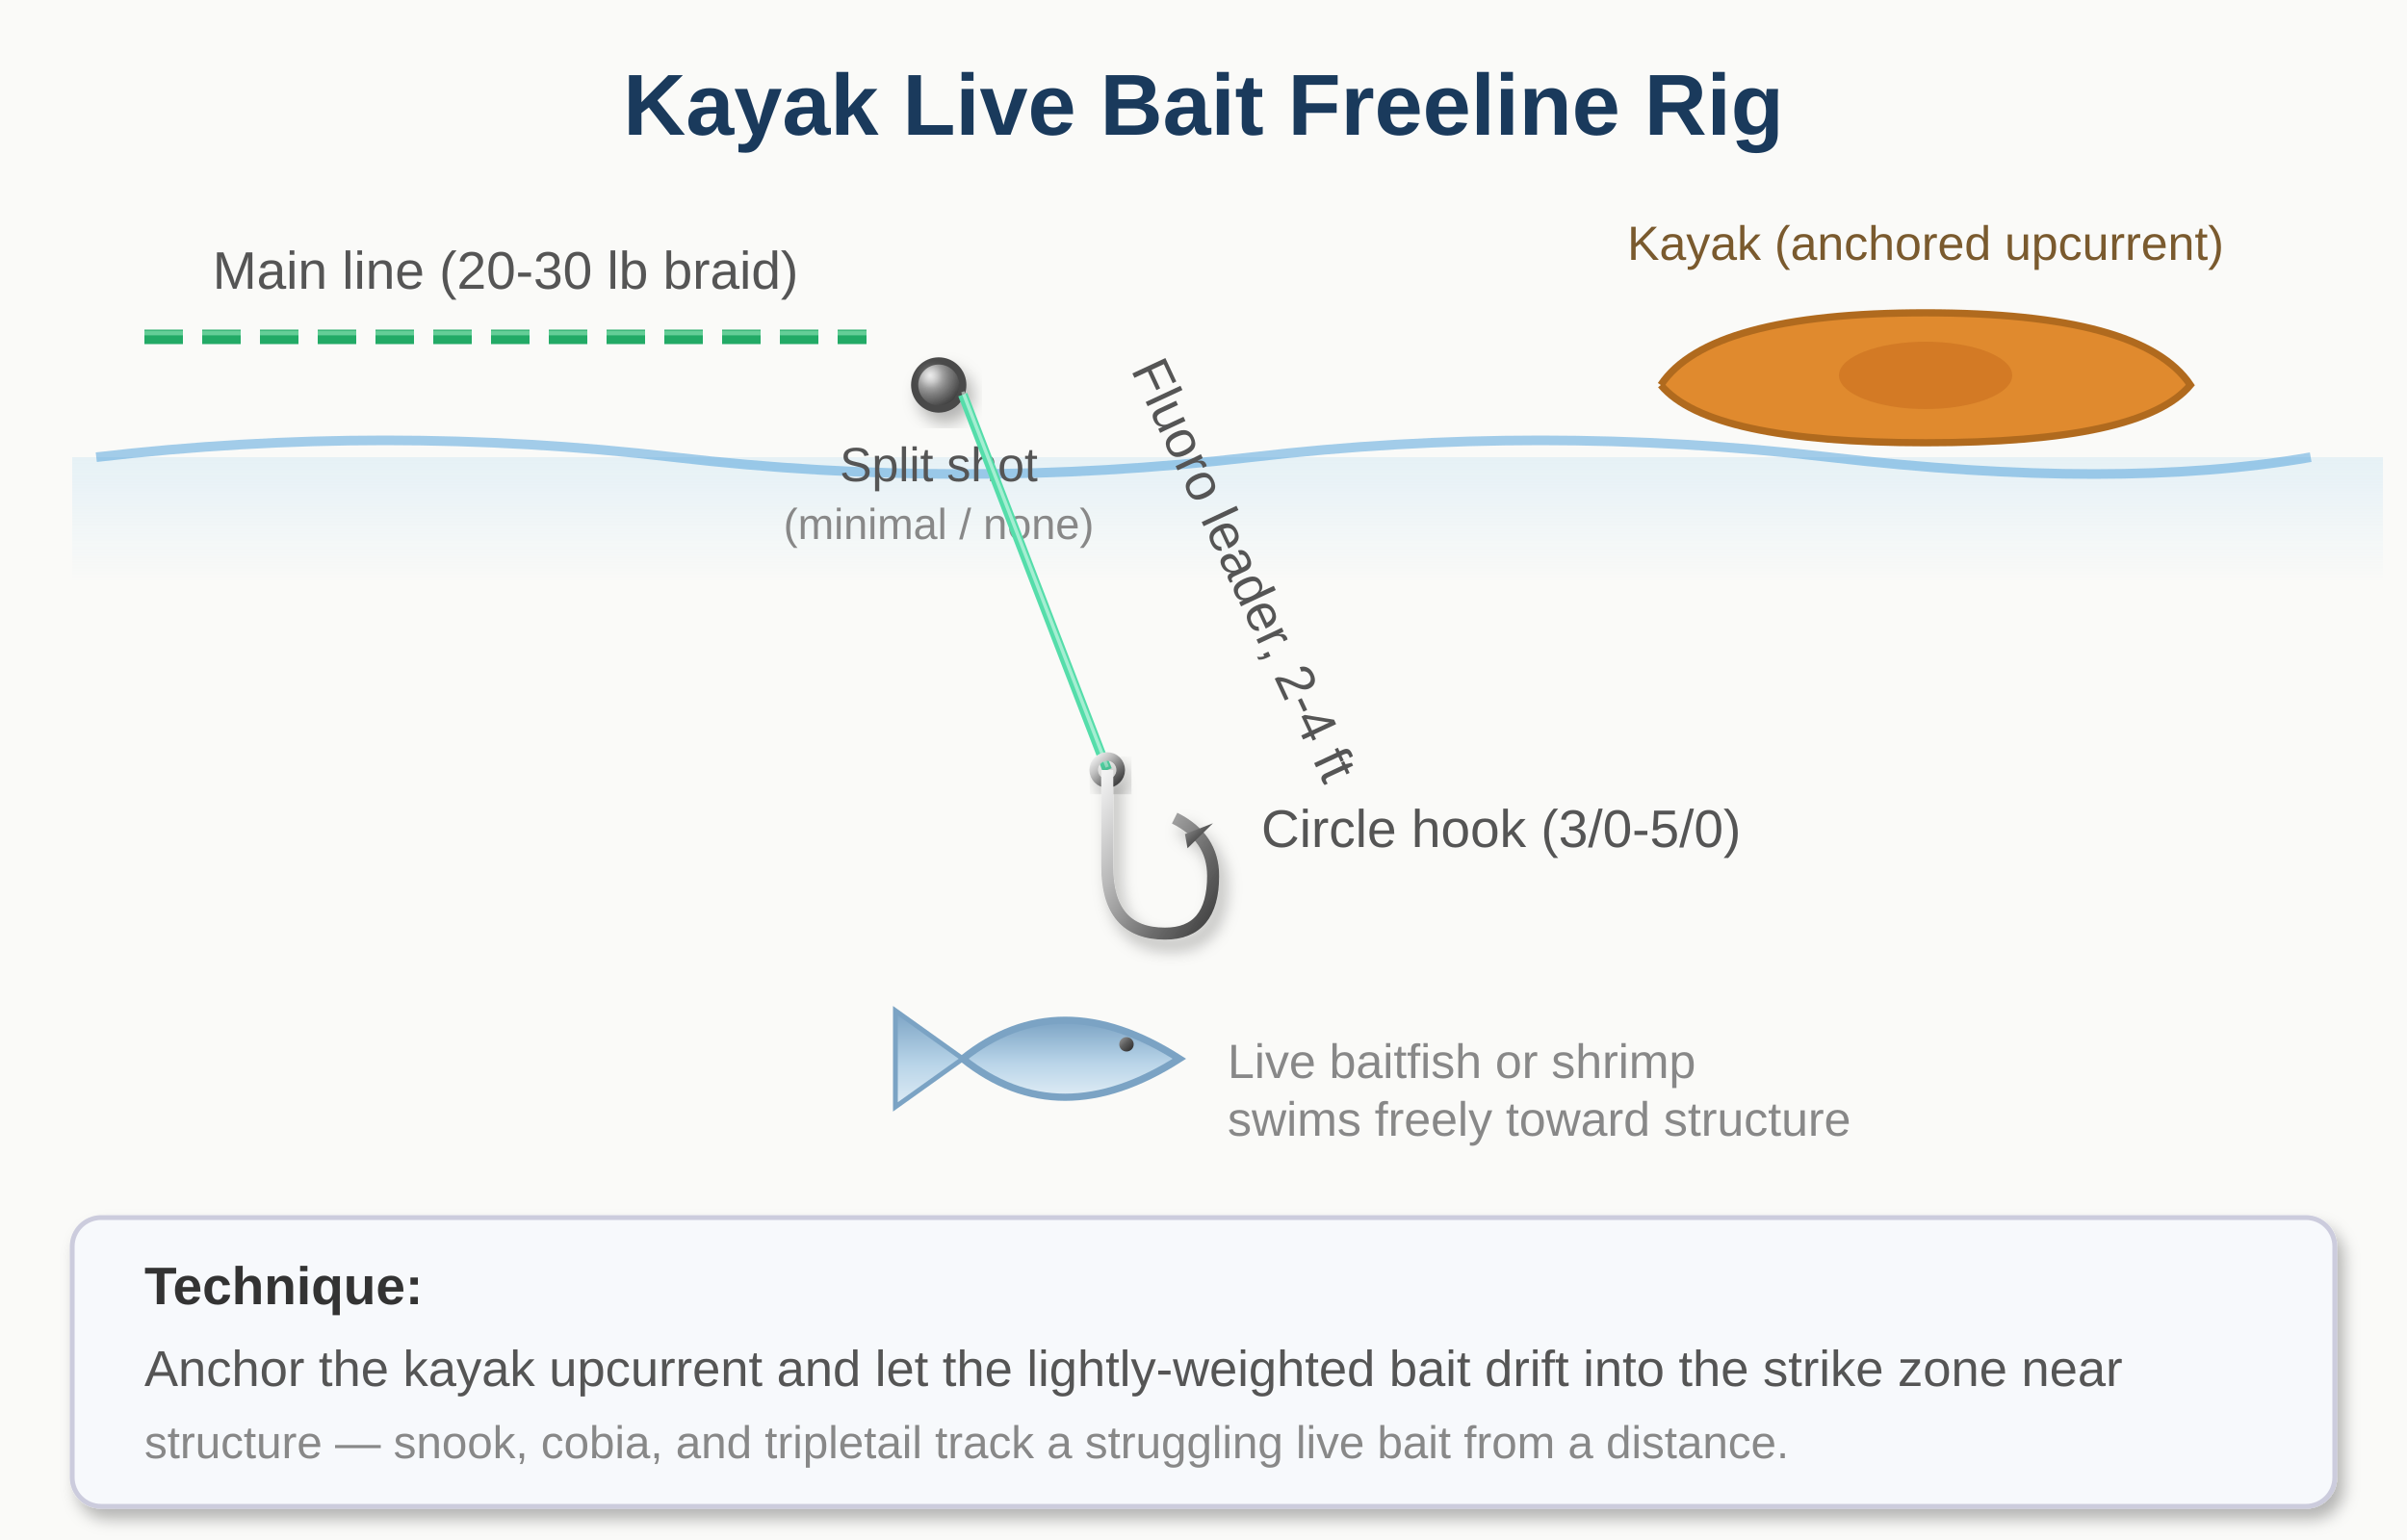
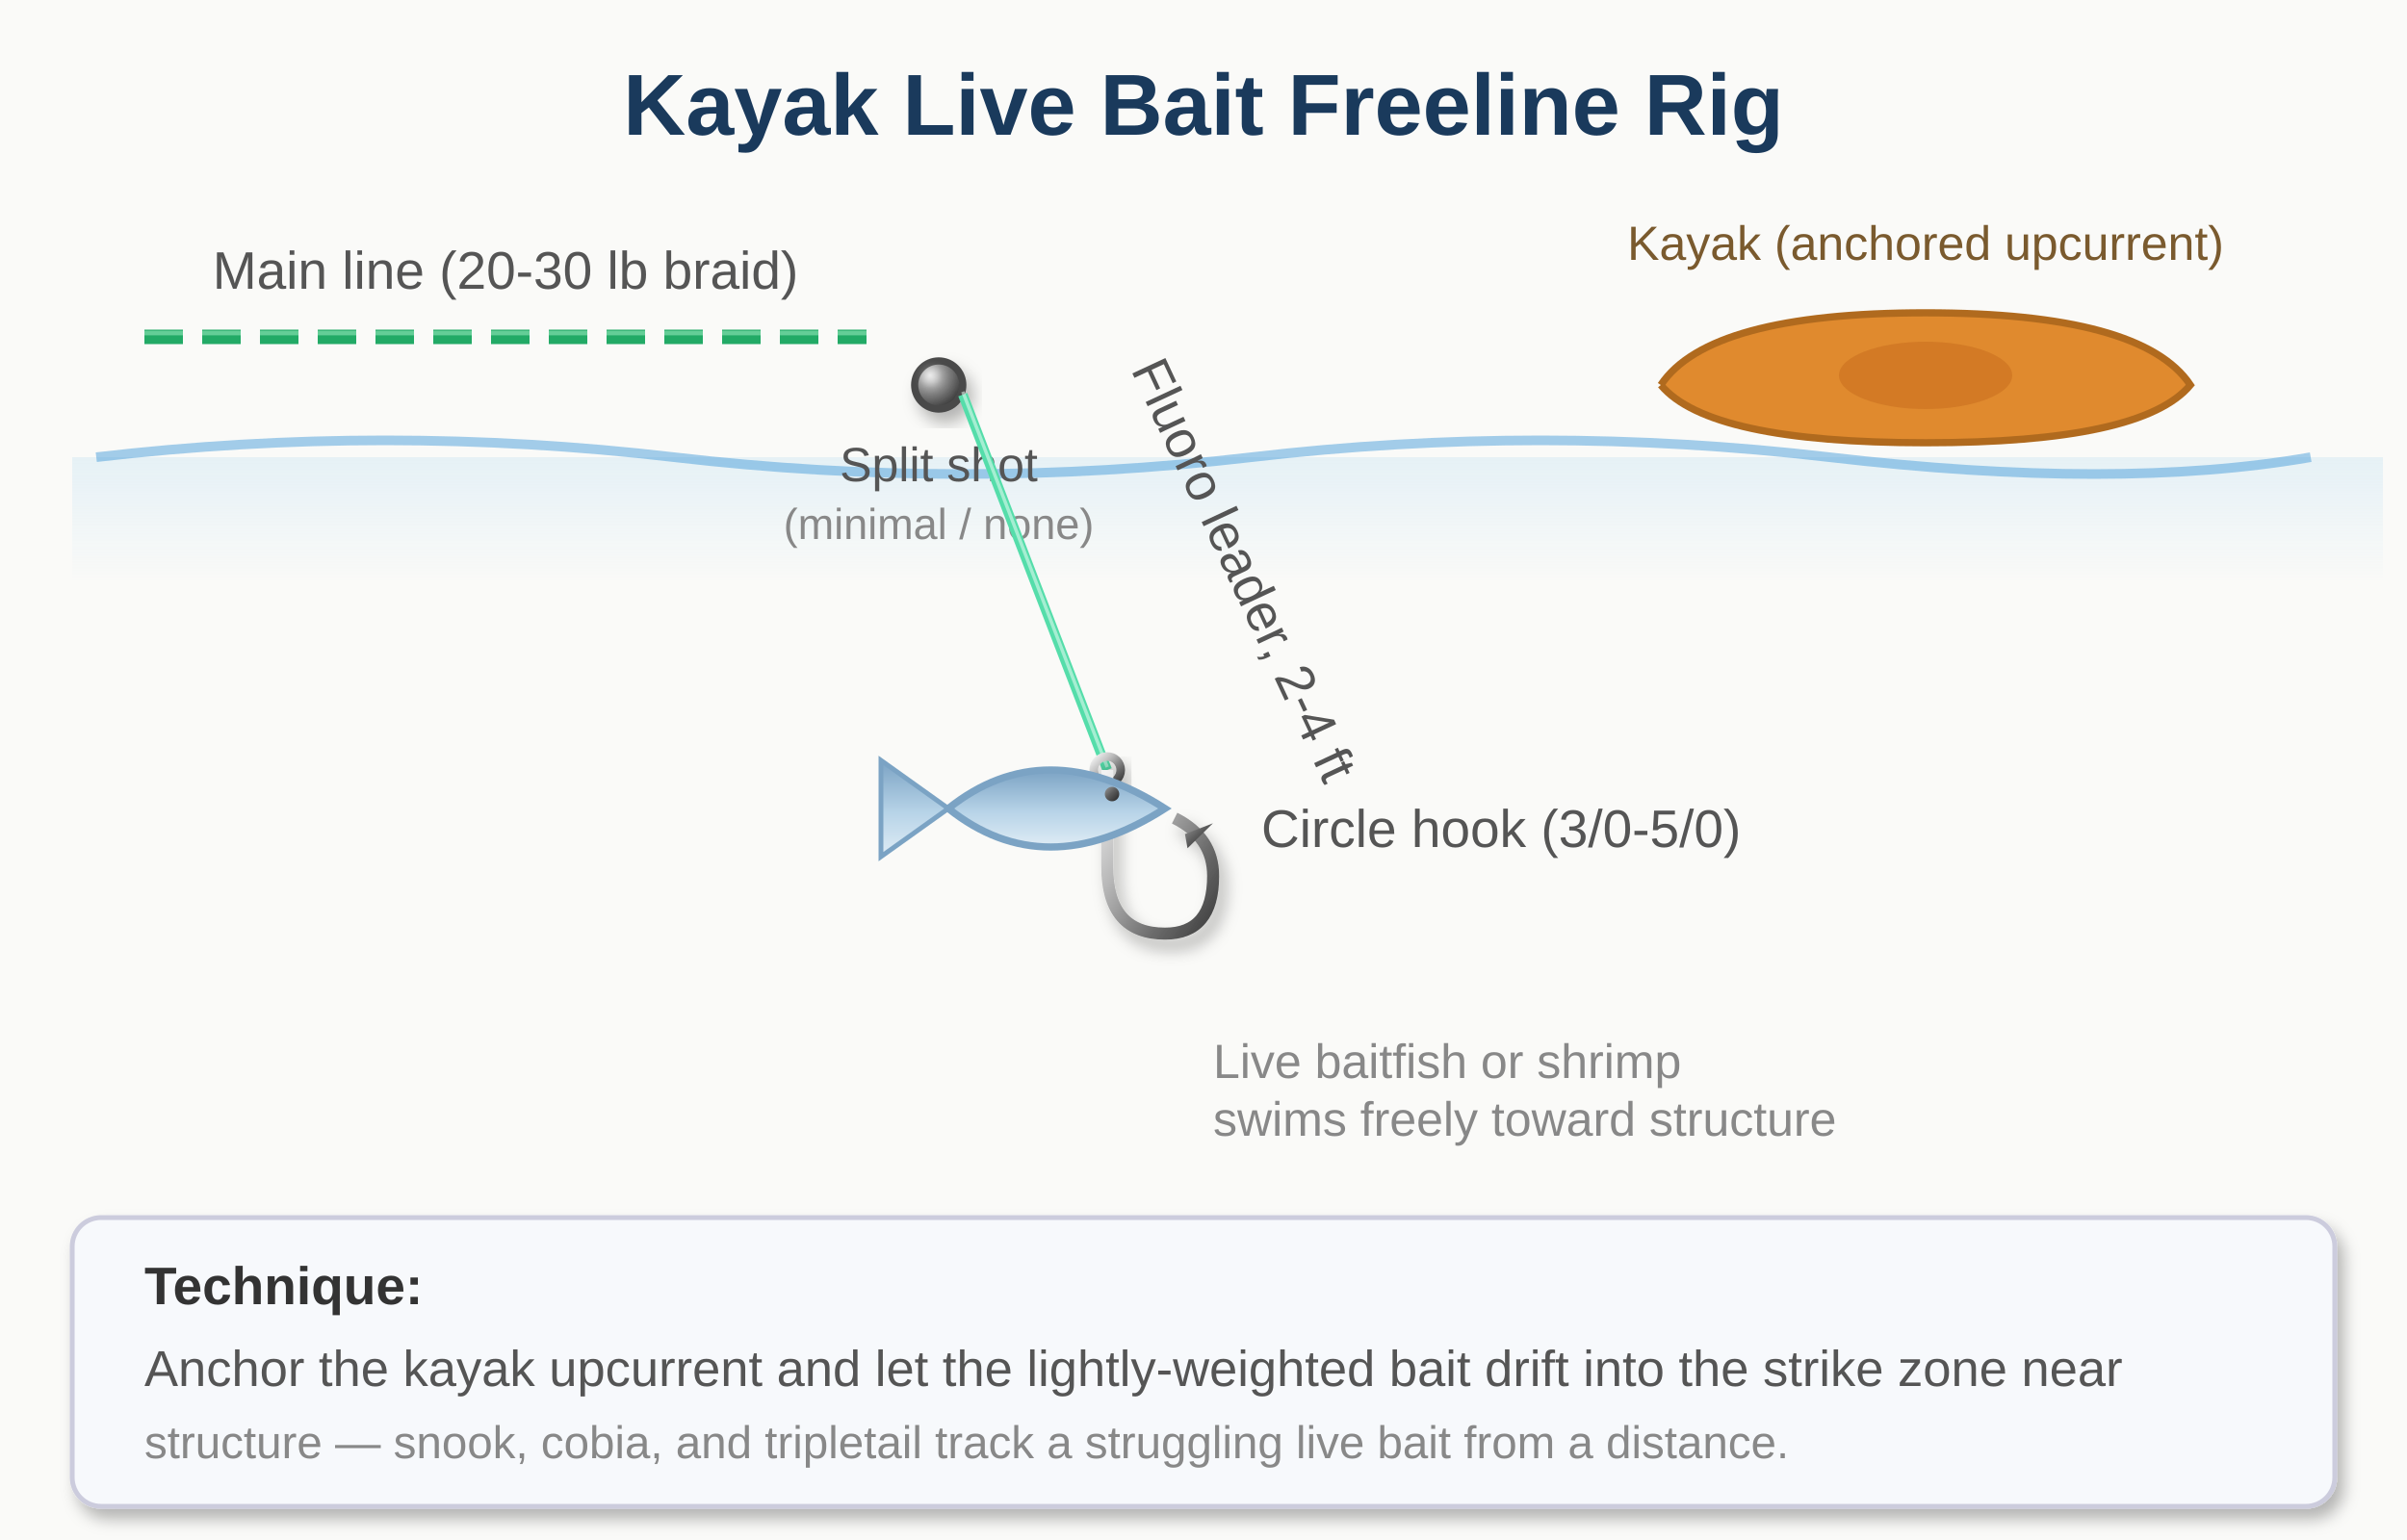
<svg xmlns="http://www.w3.org/2000/svg" viewBox="0 0 500 320" font-family="Arial, sans-serif">
  <rect x="0" y="0" width="500" height="320" fill="#FAFAF8" />
  <defs>
    <linearGradient id="waterTint" x1="0" y1="0" x2="0" y2="1">
      <stop offset="0%" stop-color="#bfe0f2" stop-opacity="0.35" />
      <stop offset="100%" stop-color="#bfe0f2" stop-opacity="0" />
    </linearGradient>
  </defs>
  <defs>
    <linearGradient id="fishGrad_b8d4e8" x1="0%" y1="0%" x2="0%" y2="100%">
      <stop offset="0%" stop-color="#7ba3c4" />
      <stop offset="55%" stop-color="#b8d4e8" />
      <stop offset="100%" stop-color="#dfecf5" />
    </linearGradient>
  </defs>
  <defs>
    <radialGradient id="baitGrad" cx="35%" cy="30%" r="75%">
      <stop offset="0%" stop-color="#ffe4c4" />
      <stop offset="45%" stop-color="#e8b48a" />
      <stop offset="100%" stop-color="#b5794a" />
    </radialGradient>
    <filter id="glossBlur" x="-60%" y="-60%" width="220%" height="220%">
      <feGaussianBlur stdDeviation="1.1" />
    </filter>
  </defs>
  <defs>
    <linearGradient id="steelGrad" x1="0%" y1="0%" x2="100%" y2="100%">
      <stop offset="0%" stop-color="#f2f2f2" />
      <stop offset="35%" stop-color="#b8b8b8" />
      <stop offset="70%" stop-color="#6e6e6e" />
      <stop offset="100%" stop-color="#3d3d3d" />
    </linearGradient>
    <linearGradient id="steelGradDark" x1="0%" y1="0%" x2="100%" y2="100%">
      <stop offset="0%" stop-color="#9a9a9a" />
      <stop offset="45%" stop-color="#5c5c5c" />
      <stop offset="100%" stop-color="#242424" />
    </linearGradient>
    <radialGradient id="leadGrad" cx="32%" cy="30%" r="75%">
      <stop offset="0%" stop-color="#e2e2e2" />
      <stop offset="35%" stop-color="#9a9a9a" />
      <stop offset="75%" stop-color="#5c5c5c" />
      <stop offset="100%" stop-color="#333333" />
    </radialGradient>
    <filter id="softShadow" x="-40%" y="-40%" width="180%" height="180%">
      <feDropShadow dx="1.4" dy="2.2" stdDeviation="1.6" flood-color="#000000" flood-opacity="0.28" />
    </filter>
  </defs>
  <text x="250" y="28" text-anchor="middle" font-size="18" font-weight="bold" fill="#1a3a5c">Kayak Live Bait Freeline Rig</text>
  <rect x="15" y="95" width="480" height="26" fill="url(#waterTint)" />
  <path d="M20 95 Q80 88 140 95 Q200 102 260 95 Q320 88 380 95 Q440 102 480 95" fill="none" stroke="#4a9eda" stroke-width="2" opacity="0.5" />
  <g transform="translate(345, 60)">
    <path d="M0 20 Q10 5 55 5 Q100 5 110 20 Q100 32 55 32 Q10 32 0 20" fill="#e08a2e" stroke="#b06a1e" stroke-width="1.5" />
    <ellipse cx="55" cy="18" rx="18" ry="7" fill="#c9701f" opacity="0.6" />
    <text x="55" y="-6" text-anchor="middle" font-size="10" fill="#7a5a2e">Kayak (anchored upcurrent)</text>
  </g>
  <line x1="30" y1="70" x2="180" y2="70" stroke="#2a6" stroke-width="3" stroke-dasharray="8,4" />
  <line x1="30" y1="69.2" x2="180" y2="69.2" stroke="#8fe6b8" stroke-width="0.96" stroke-dasharray="8,4" opacity="0.6" />
  <text x="105" y="60" text-anchor="middle" font-size="11" fill="#555">Main line (20-30 lb braid)</text>
  <circle cx="195" cy="80" r="5" fill="url(#leadGrad)" stroke="#4a4a4a" stroke-width="1.5" filter="url(#softShadow)" />
  <ellipse cx="193.4" cy="78.2" rx="1.6" ry="1.6" fill="#ffffff" opacity="0.5" filter="url(#glossBlur)" />
  <text x="195" y="100" text-anchor="middle" font-size="10" fill="#555">Split shot</text>
  <text x="195" y="112" text-anchor="middle" font-size="9" fill="#888">(minimal / none)</text>
  <line x1="200" y1="82" x2="230" y2="160" stroke="#5da" stroke-width="2" />
  <line x1="200" y1="81.4" x2="230" y2="159.4" stroke="#e8fbf3" stroke-width="0.70" opacity="0.55" />
  <text x="255" y="120" text-anchor="middle" font-size="11" fill="#555" transform="rotate(65, 255, 120)">Fluoro leader, 2-4 ft</text>
  <g transform="translate(222, 160)">
    <circle cx="8" cy="0" r="2.8" fill="none" stroke="url(#steelGrad)" stroke-width="1.8" filter="url(#softShadow)" />
    <path d="M8 0 L8 20 Q8 34 20 34 Q30 34 30 22 Q30 14 22 10" fill="none" stroke="url(#steelGrad)" stroke-width="2.5" filter="url(#softShadow)" />
    <path d="M24.15 13.31 L29.96 11.07 L24.68 16.26 Z" fill="url(#steelGradDark)" />
    <text x="40" y="16" font-size="11" fill="#555">Circle hook (3/0-5/0)</text>
  </g>
-   <g transform="translate(200, 210)">
+   <g transform="translate(197, 158)">
    <path d="M0 10 Q20 -6 45 10 Q20 26 0 10" fill="url(#fishGrad_b8d4e8)" stroke="#7ba3c4" stroke-width="1.5" />
    <path d="M0 10 L-14 0 L-14 20 Z" fill="url(#fishGrad_b8d4e8)" stroke="#7ba3c4" stroke-width="1" />
    <circle cx="34" cy="7" r="1.5" fill="url(#steelGradDark)" />
-     <text x="55" y="14" font-size="10" fill="#888">Live baitfish or shrimp</text>
-     <text x="55" y="26" font-size="10" fill="#888">swims freely toward structure</text>
+     <text x="55" y="66" font-size="10" fill="#888">Live baitfish or shrimp</text>
+     <text x="55" y="78" font-size="10" fill="#888">swims freely toward structure</text>
  </g>
  <rect x="15" y="253" width="470" height="60" rx="6" fill="#f7f9fc" stroke="#ccd" stroke-width="1" filter="url(#softShadow)" />
  <text x="30" y="271" font-size="11" fill="#333" font-weight="bold">Technique:</text>
  <text x="30" y="288" font-size="10.5" fill="#555">Anchor the kayak upcurrent and let the lightly-weighted bait drift into the strike zone near</text>
  <text x="30" y="303" font-size="9.5" fill="#888">structure — snook, cobia, and tripletail track a struggling live bait from a distance.</text>
</svg>
